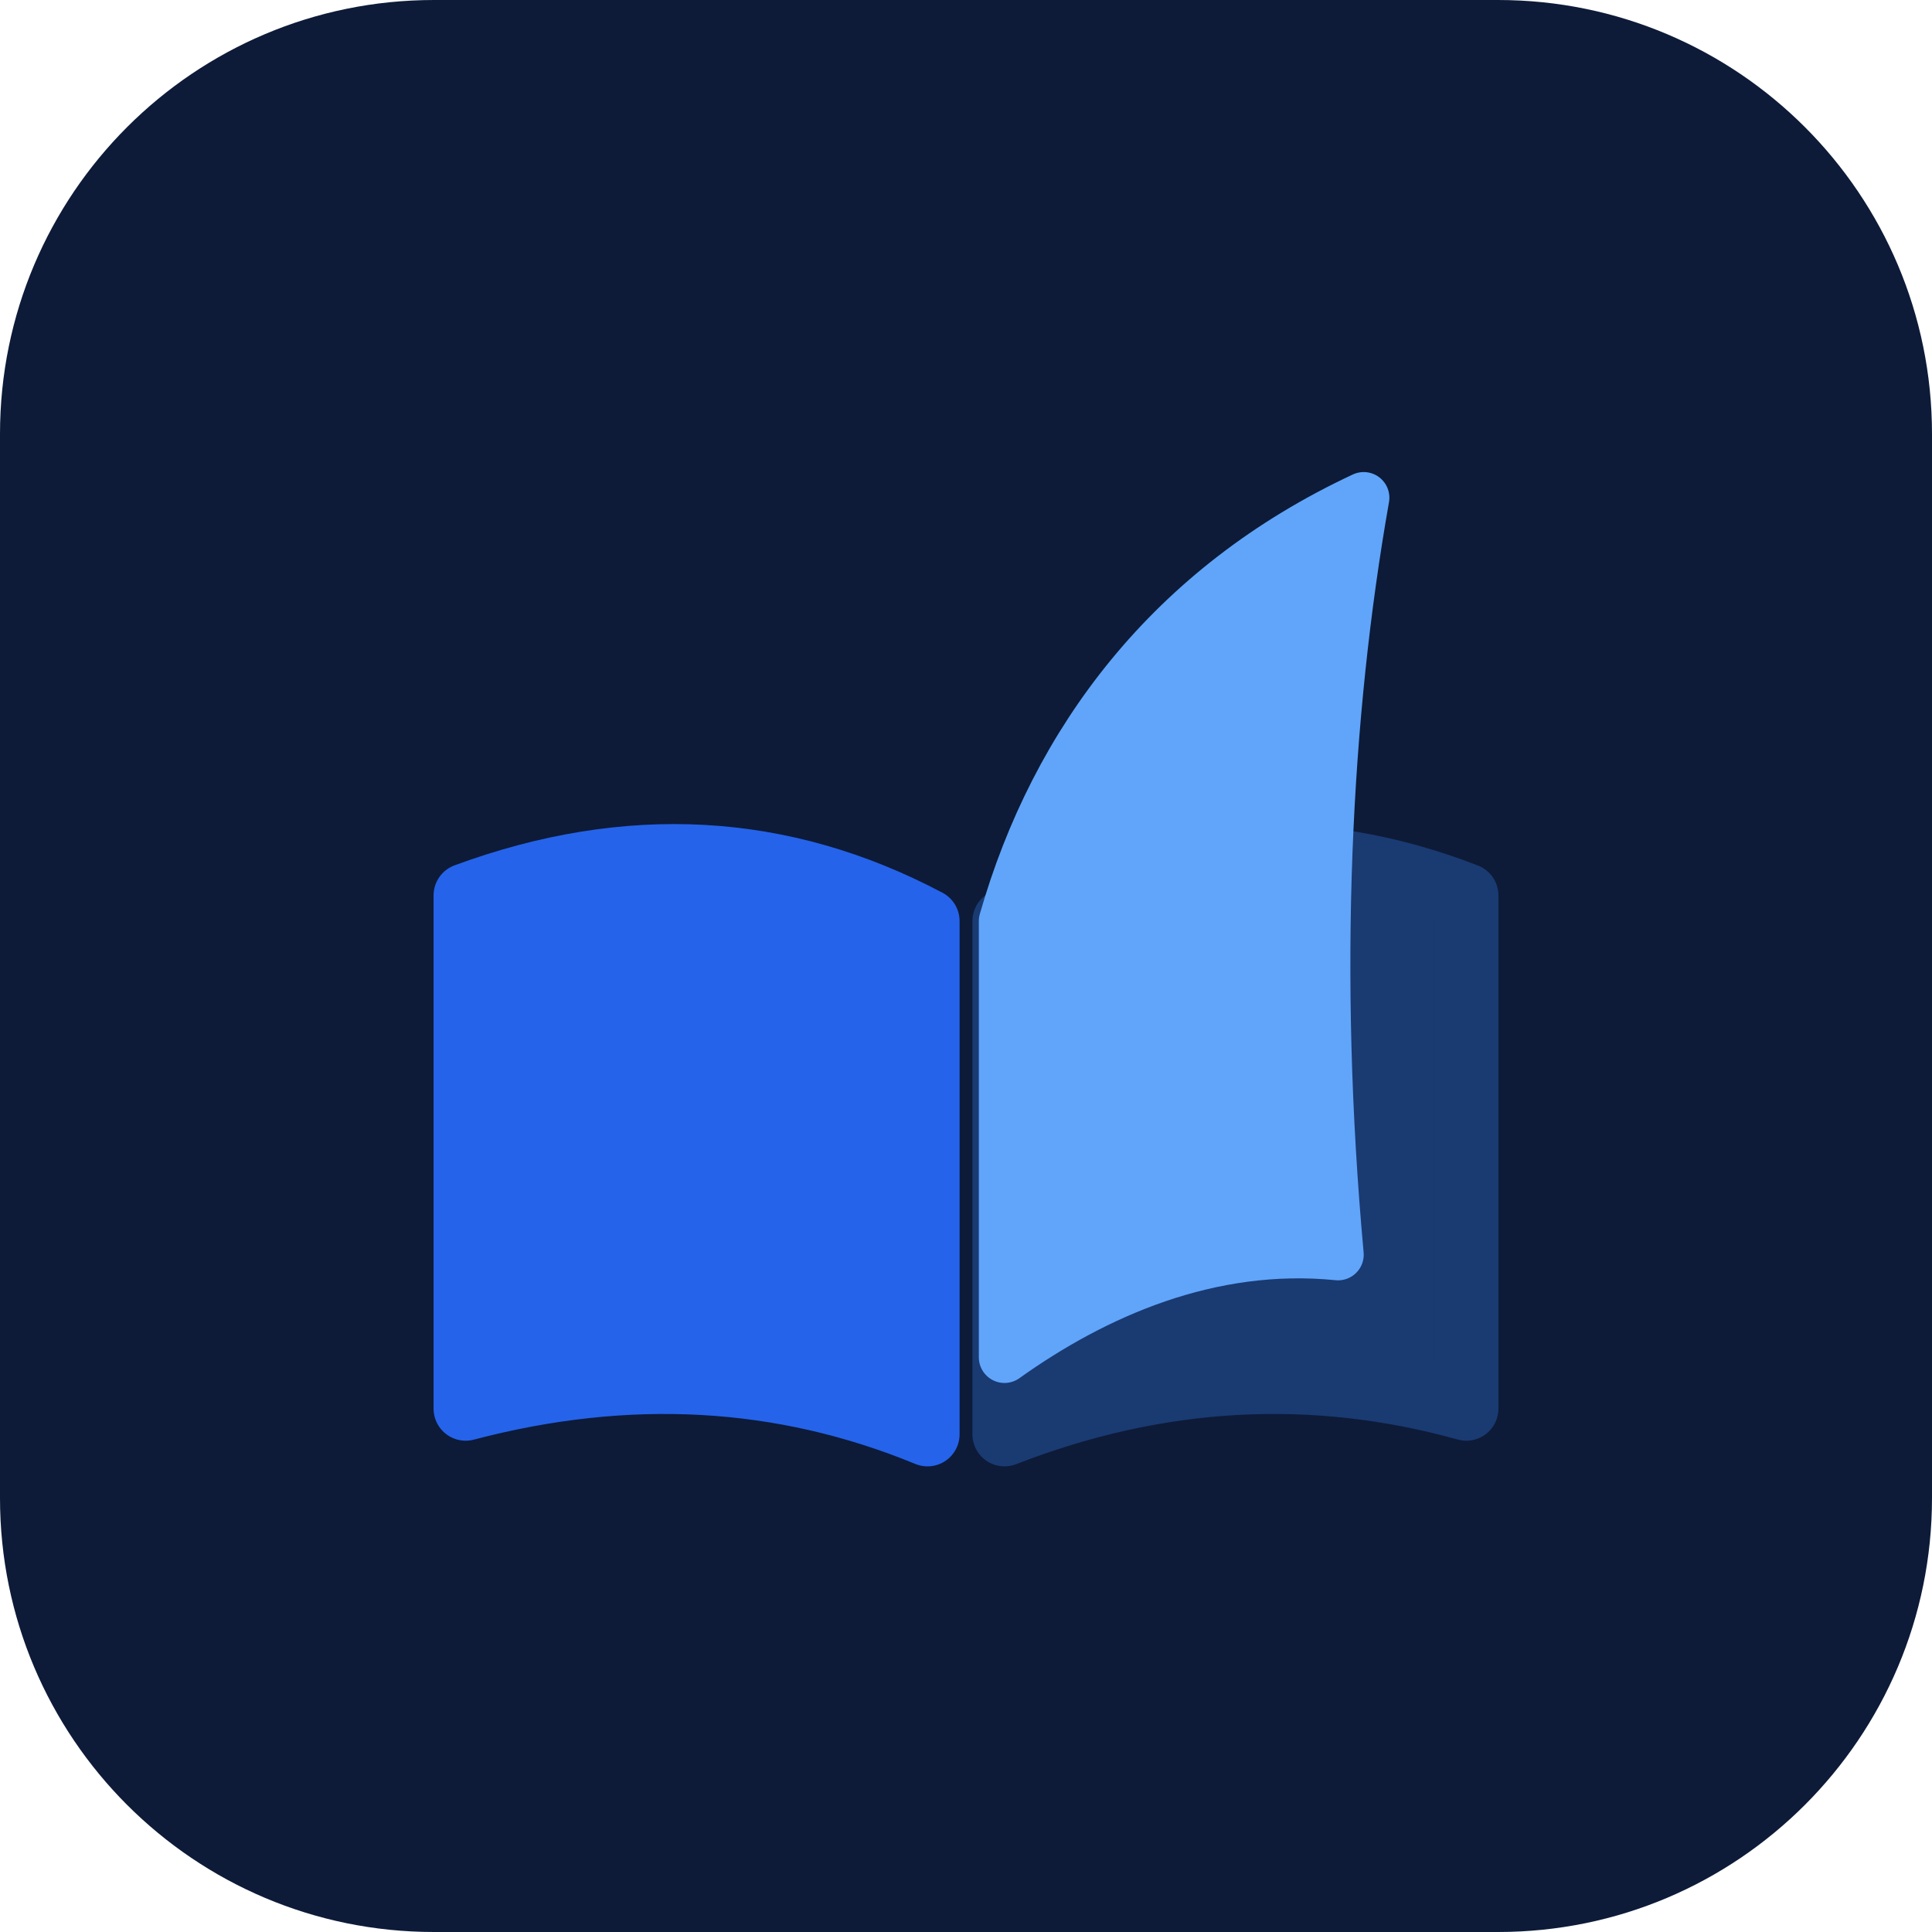
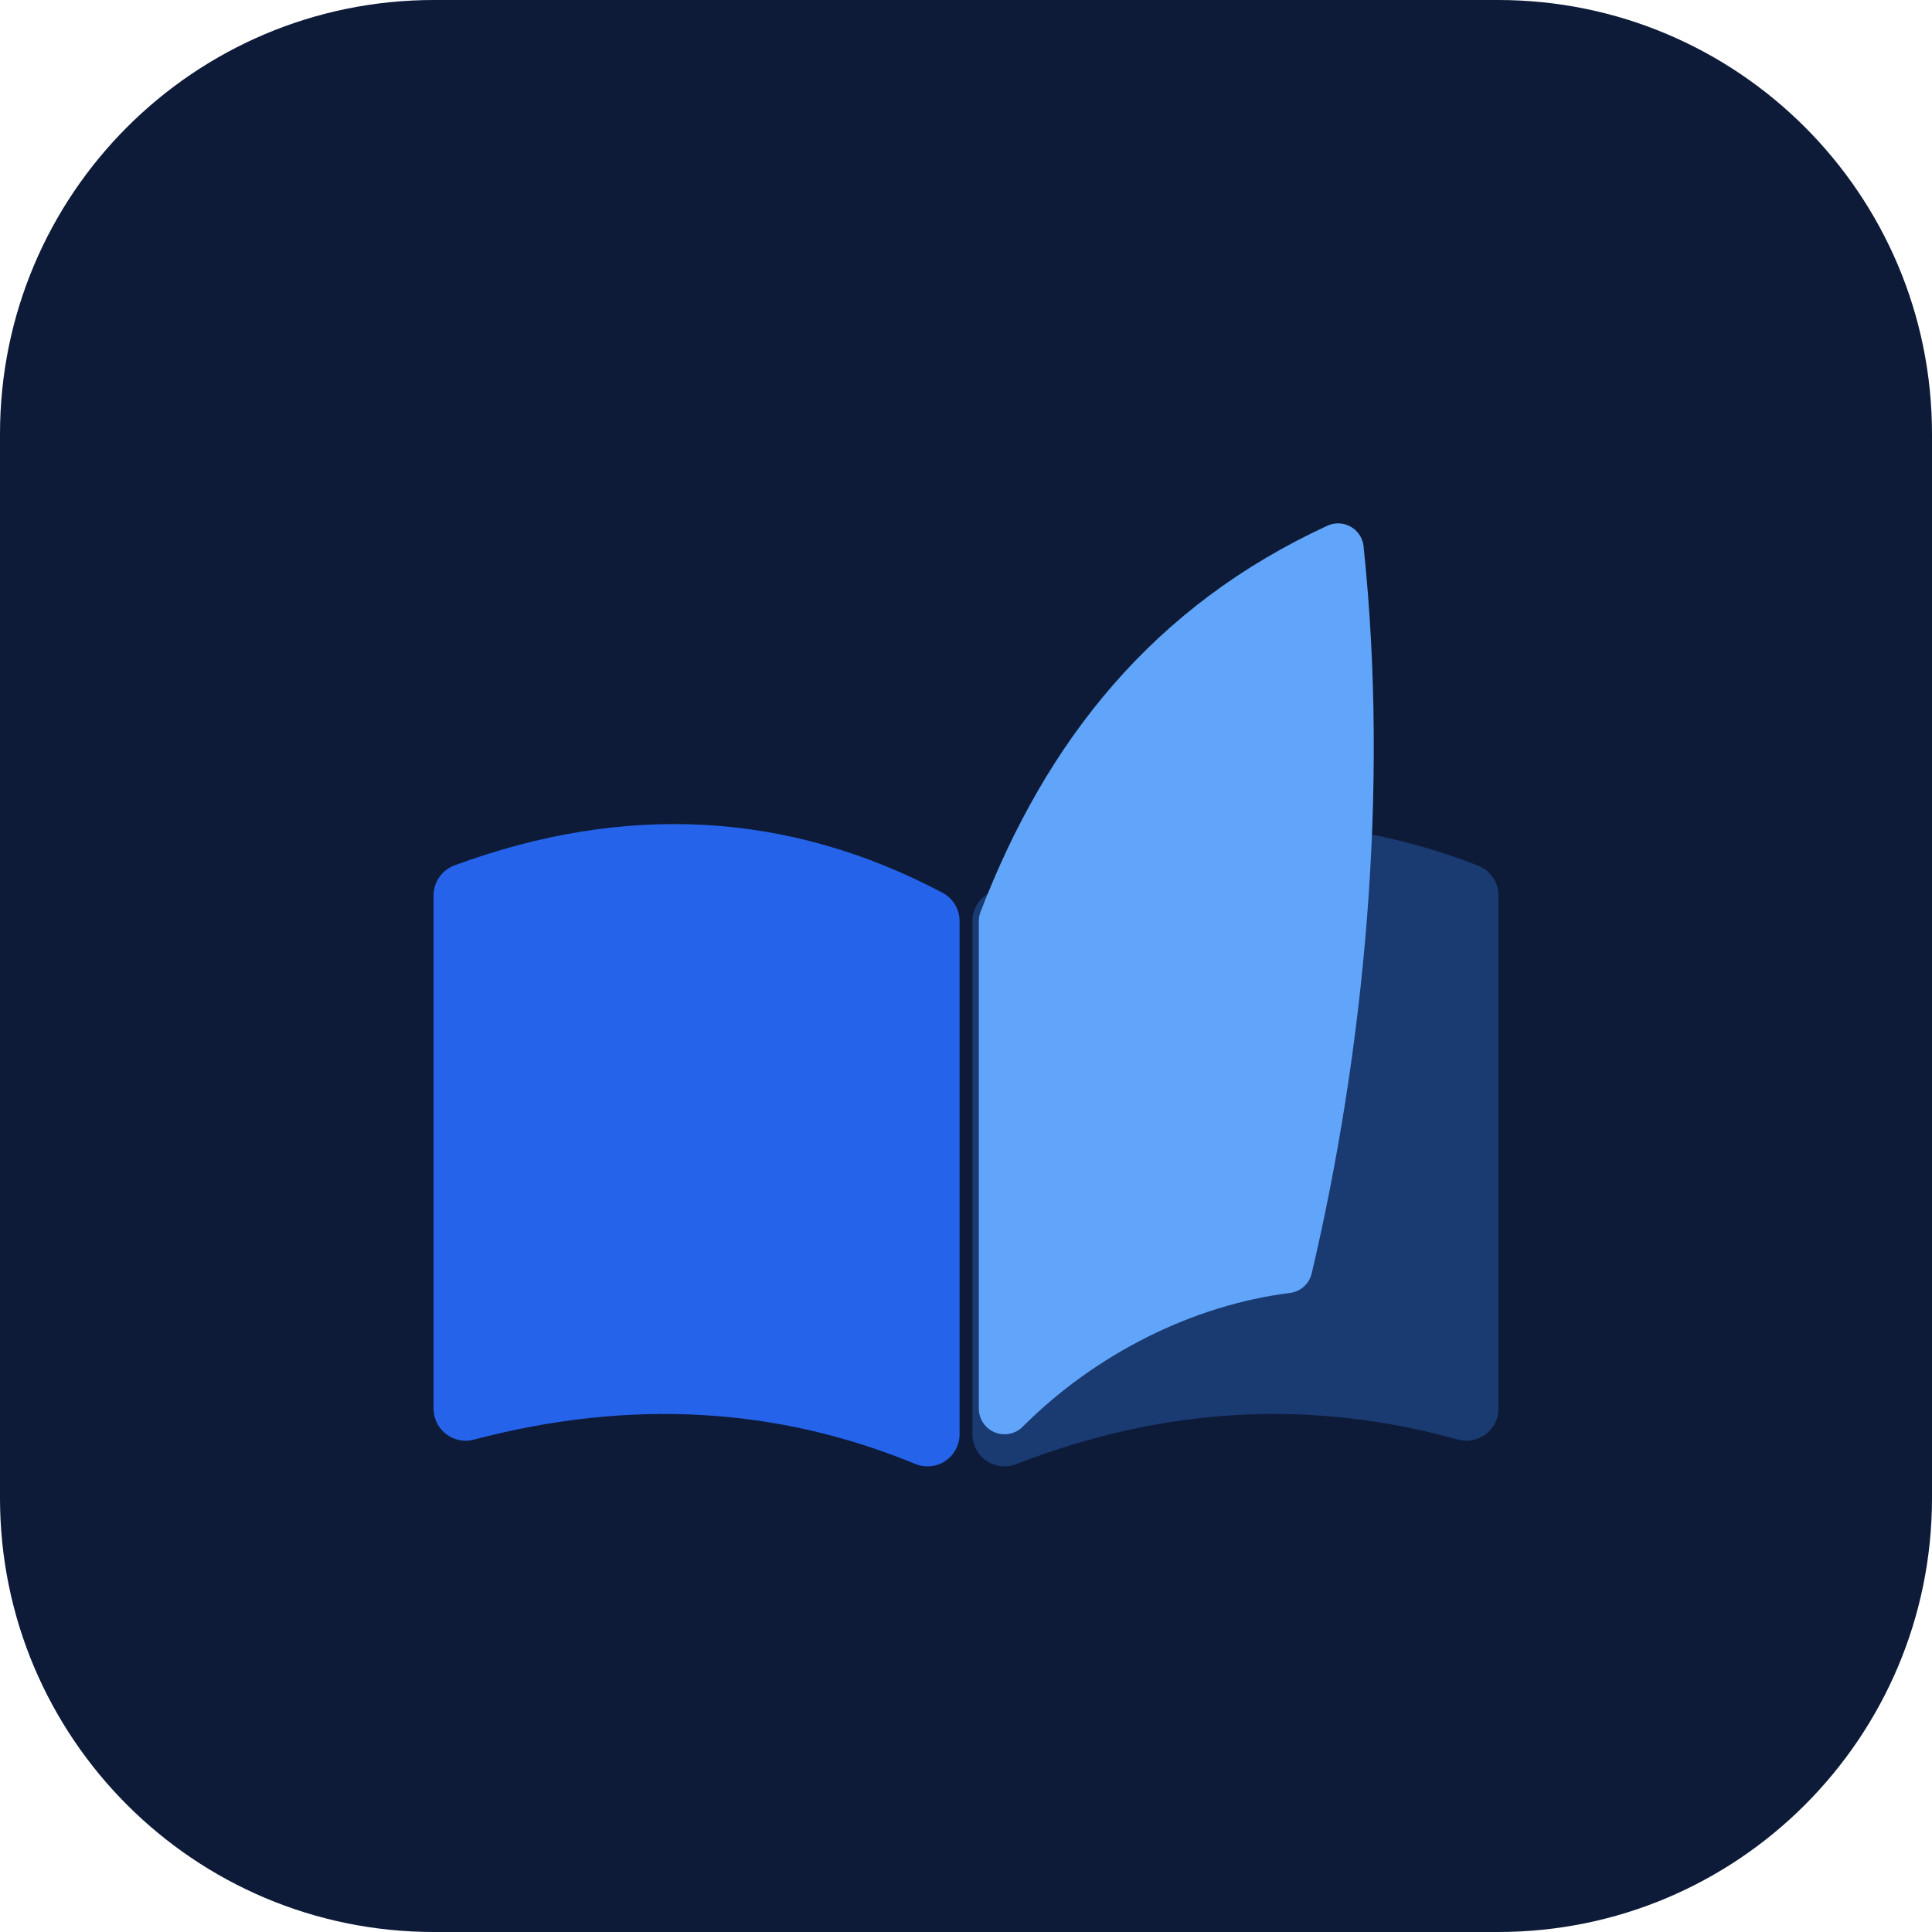
<svg xmlns="http://www.w3.org/2000/svg" viewBox="0 0 512 512" width="512" height="512" role="img" aria-label="Study">
  <rect width="512" height="512" rx="115" fill="#0D1B38" />
  <g transform="translate(92.8 94.5) scale(3.4)">
    <path d="M9 42Q28 35 45 44L45 84Q28 77 9 82Z" fill="#2563EB" stroke="#2563EB" stroke-width="5" stroke-linejoin="round" />
    <path d="M51 44Q69 35 87 42L87 82Q69 77 51 84Z" fill="#1A3A72" stroke="#1A3A72" stroke-width="5" stroke-linejoin="round" opacity="1" />
-     <path d="M51 44C55 30 64 18 79 11C76 28 75 48 77 70C67 69 58 73 51 78Z" fill="#60A5FA" stroke="#60A5FA" stroke-width="4" stroke-linejoin="round" />
+     <path d="M51 44C56 31 64 21 77 15C79 34 77 54 73 71C65 72 57 76 51 82Z" fill="#60A5FA" stroke="#60A5FA" stroke-width="4" stroke-linejoin="round" />
  </g>
</svg>
